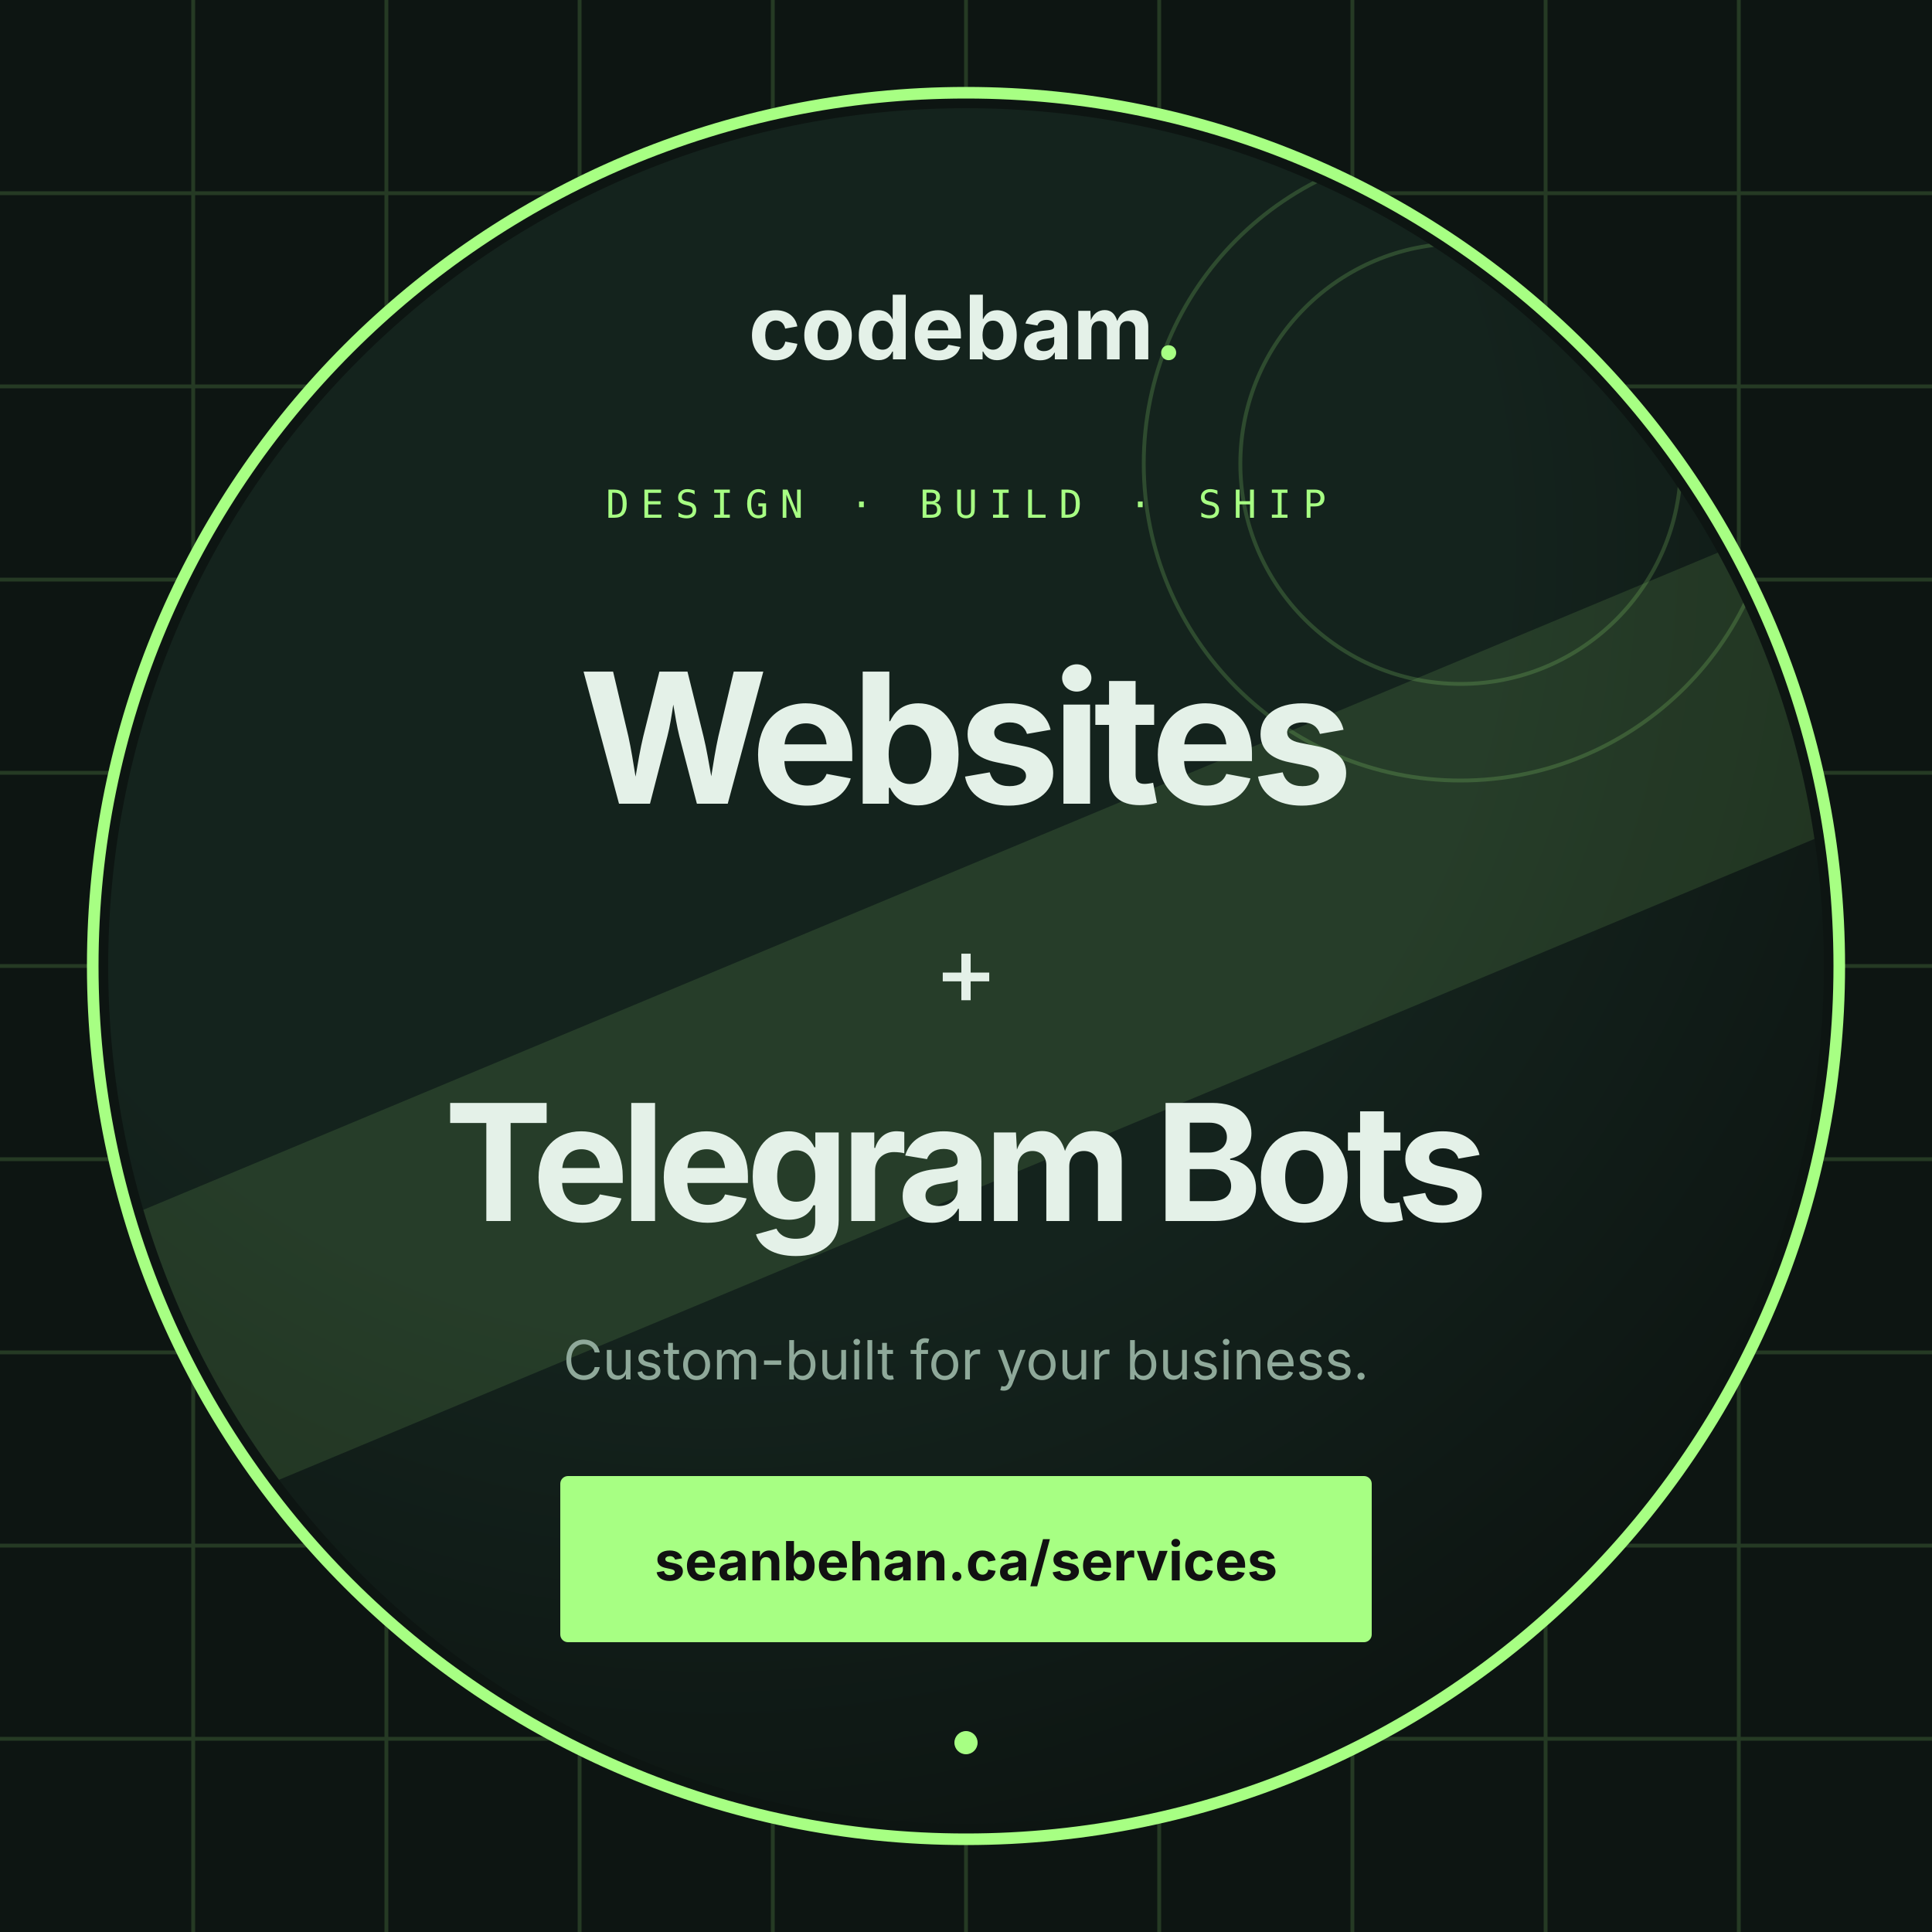
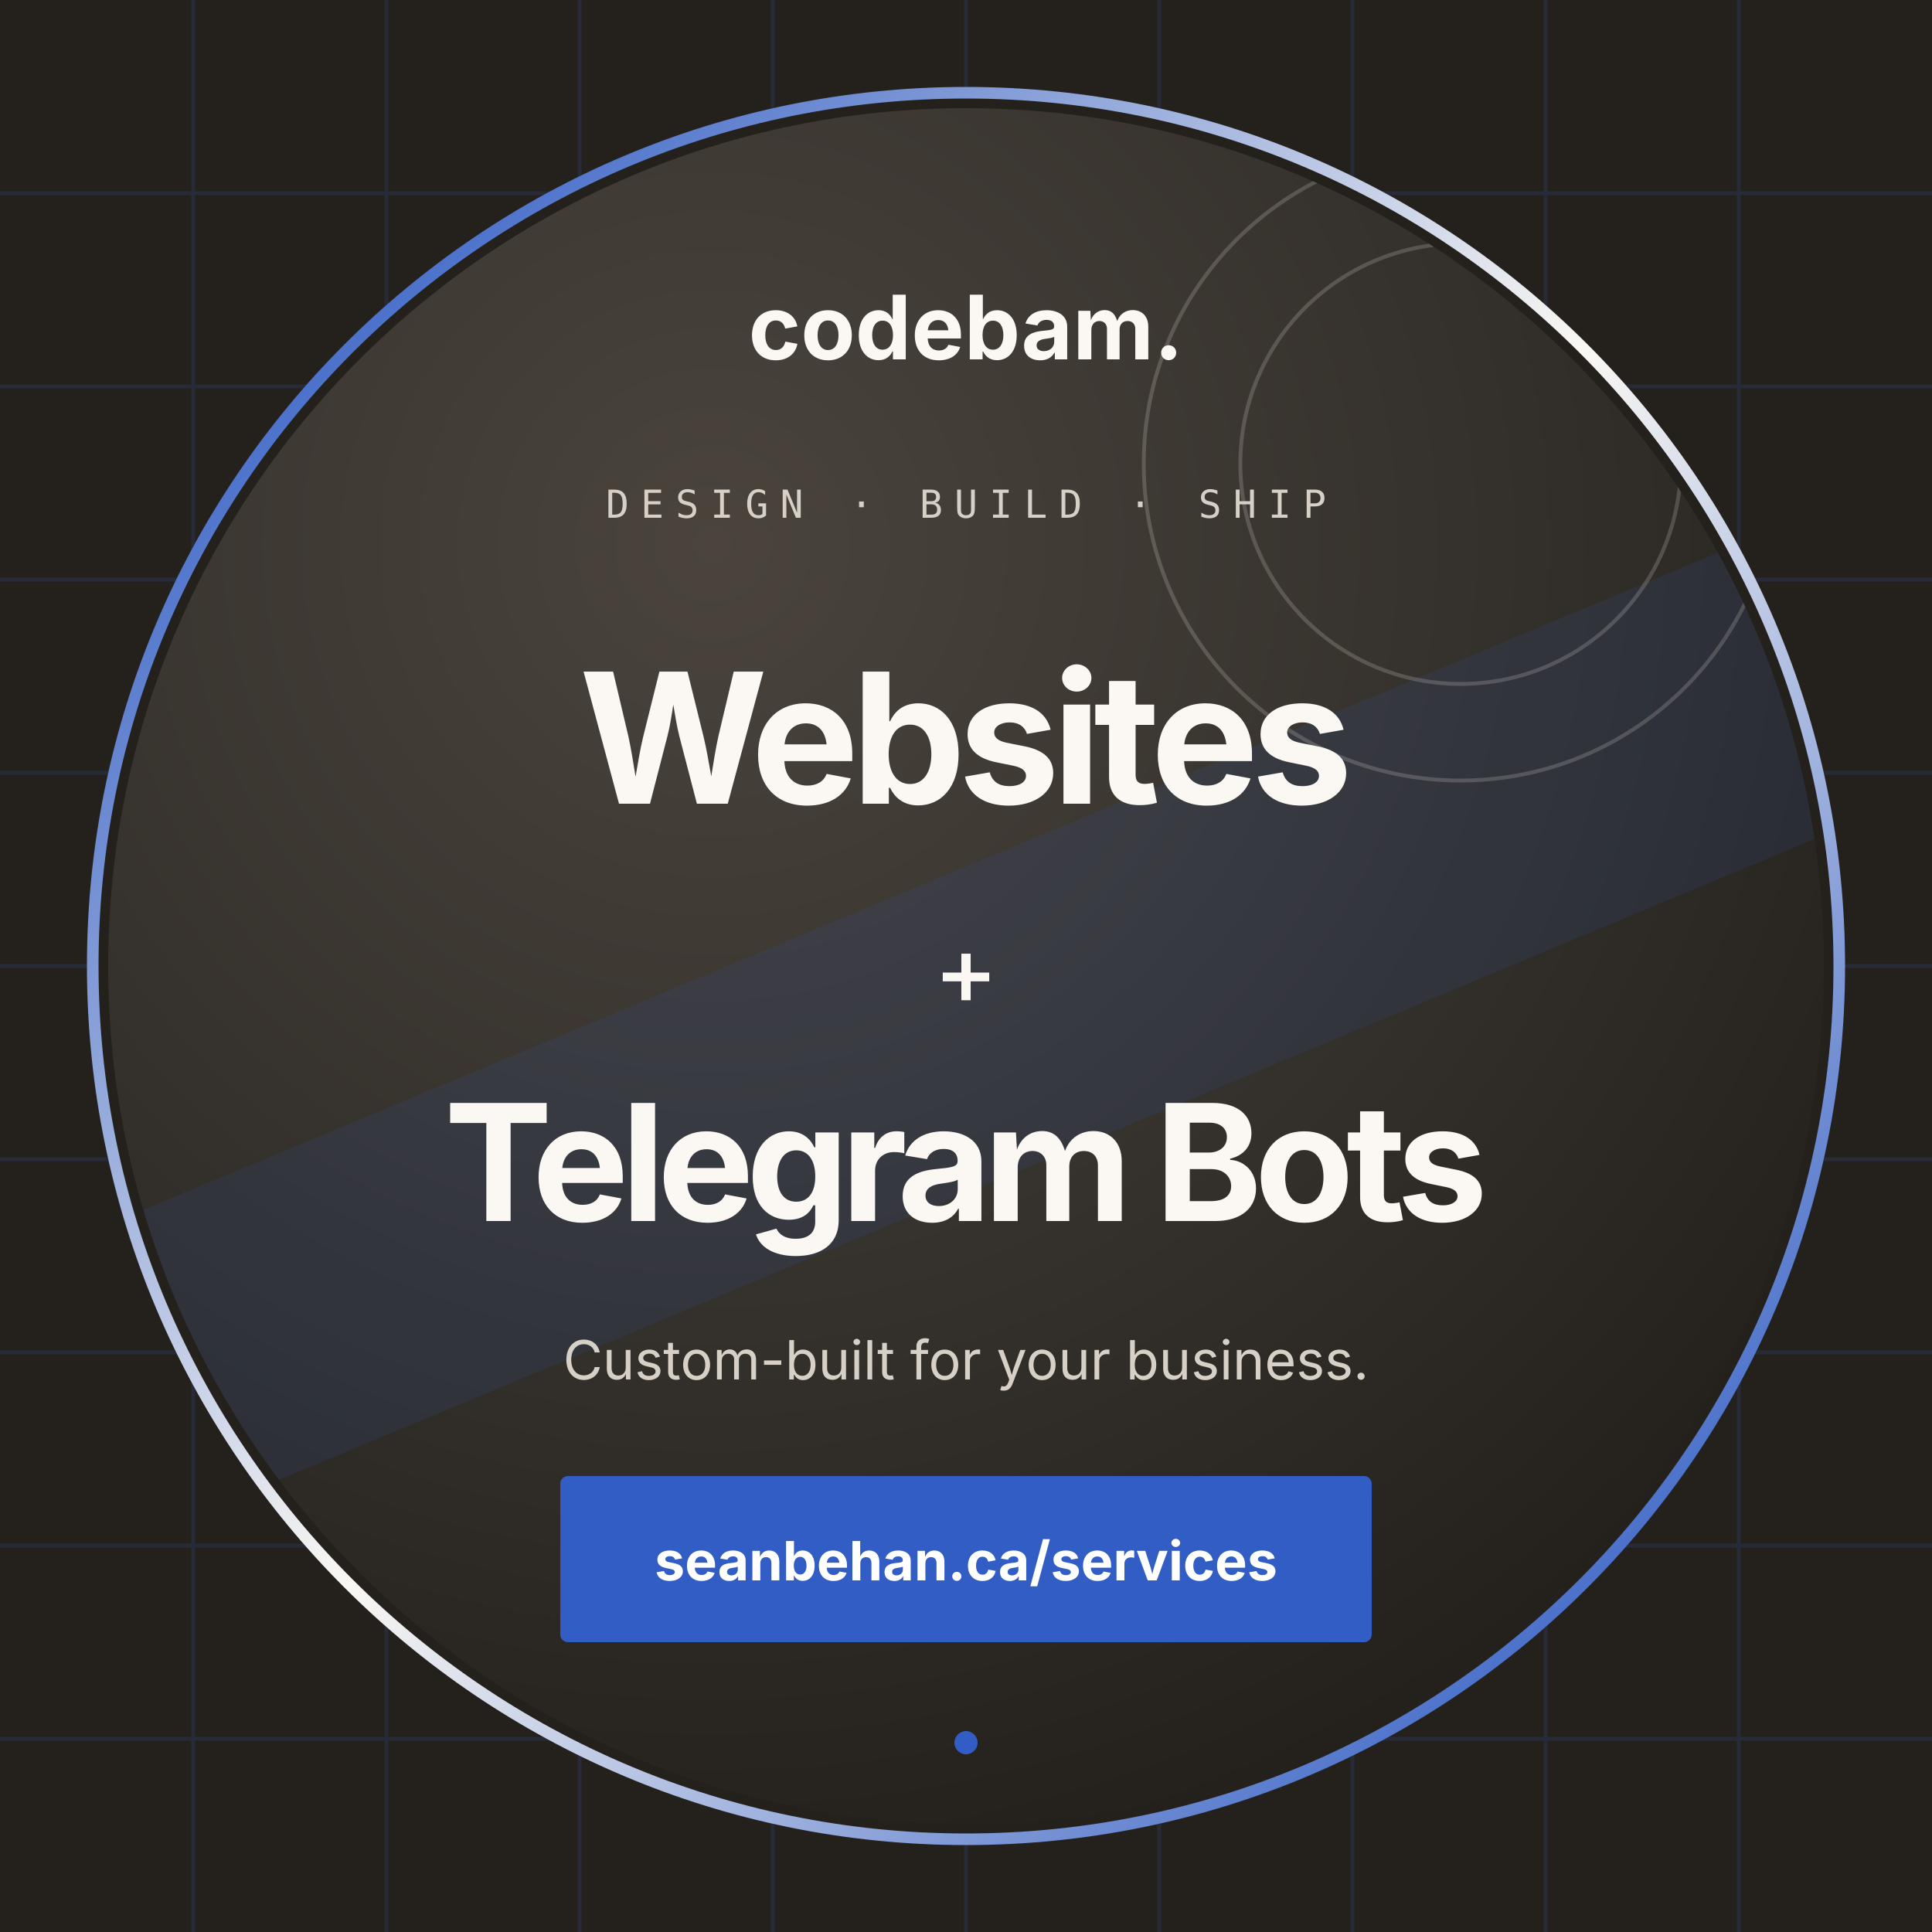
<svg xmlns="http://www.w3.org/2000/svg" width="500" height="500" viewBox="0 0 500 500" role="img" aria-labelledby="title desc">
  <defs>
    <radialGradient id="field" cx="35%" cy="25%" r="80%">
-       <stop offset="0" stop-color="#14231d" />
-       <stop offset="0.58" stop-color="#14231d" />
-       <stop offset="1" stop-color="#0d1512" />
+       <stop offset="0" stop-color="#4a443d" />
+       <stop offset="0.58" stop-color="#34302b" />
+       <stop offset="1" stop-color="#24211d" />
    </radialGradient>
    <linearGradient id="ring" x1="65" y1="65" x2="435" y2="435" gradientUnits="userSpaceOnUse">
-       <stop stop-color="#a7ff83" />
-       <stop offset="0.5" stop-color="#a7ff83" />
-       <stop offset="1" stop-color="#a7ff83" />
+       <stop stop-color="#315dc5" />
+       <stop offset="0.5" stop-color="#fbf8f3" />
+       <stop offset="1" stop-color="#315dc5" />
    </linearGradient>
    <clipPath id="circle">
      <circle cx="250" cy="250" r="222" />
    </clipPath>
  </defs>
-   <rect width="500" height="500" fill="#0d1512" />
-   <g opacity="0.16" stroke="#a7ff83" stroke-width="1">
+   <rect width="500" height="500" fill="#24211d" />
+   <g opacity="0.16" stroke="#315dc5" stroke-width="1">
    <path d="M0 50h500M0 100h500M0 150h500M0 200h500M0 250h500M0 300h500M0 350h500M0 400h500M0 450h500" />
    <path d="M50 0v500M100 0v500M150 0v500M200 0v500M250 0v500M300 0v500M350 0v500M400 0v500M450 0v500" />
  </g>
-   <circle cx="250" cy="250" r="226" fill="#0d1512" stroke="url(#ring)" stroke-width="3" />
+   <circle cx="250" cy="250" r="226" fill="#24211d" stroke="url(#ring)" stroke-width="3" />
  <g clip-path="url(#circle)">
    <circle cx="250" cy="250" r="222" fill="url(#field)" />
-     <path d="M14 365 486 168" stroke="#a7ff83" stroke-opacity="0.12" stroke-width="78" />
-     <circle cx="378" cy="120" r="82" fill="none" stroke="#a7ff83" stroke-opacity="0.18" stroke-width="1" />
-     <circle cx="378" cy="120" r="57" fill="none" stroke="#a7ff83" stroke-opacity="0.18" stroke-width="1" />
+     <path d="M14 365 486 168" stroke="#315dc5" stroke-opacity="0.12" stroke-width="78" />
+     <circle cx="378" cy="120" r="82" fill="none" stroke="#fbf8f3" stroke-opacity="0.18" stroke-width="1" />
+     <circle cx="378" cy="120" r="57" fill="none" stroke="#fbf8f3" stroke-opacity="0.18" stroke-width="1" />
  </g>
-   <g fill="#e4f1e8" font-family="Inter, Arial, sans-serif" text-anchor="middle">
-     <text x="250" y="93" font-size="23" font-weight="700">codebam<tspan fill="#a7ff83">.</tspan>
+   <g fill="#fbf8f3" font-family="Inter, Arial, sans-serif" text-anchor="middle">
+     <text x="250" y="93" font-size="23" font-weight="700">codebam<tspan fill="#fbf8f3">.</tspan>
    </text>
-     <text x="250" y="134" fill="#a7ff83" font-family="monospace" font-size="10" letter-spacing="3">DESIGN  ·  BUILD  ·  SHIP</text>
+     <text x="250" y="134" fill="#d7d0c7" font-family="monospace" font-size="10" letter-spacing="3">DESIGN  ·  BUILD  ·  SHIP</text>
    <text x="250" y="208" font-size="47" font-weight="750" letter-spacing="-2">Websites</text>
    <text x="250" y="260" font-size="25" font-weight="500">+</text>
    <text x="250" y="316" font-size="42" font-weight="750" letter-spacing="-2">Telegram Bots</text>
-     <text x="250" y="357" fill="#8fa99a" font-size="14">Custom-built for your business.</text>
+     <text x="250" y="357" fill="#d7d0c7" font-size="14">Custom-built for your business.</text>
  </g>
  <g transform="translate(145 382)">
-     <rect width="210" height="43" rx="2" fill="#a7ff83" />
-     <text x="105" y="27" fill="#111111" font-family="Inter, Arial, sans-serif" font-size="14" font-weight="700" text-anchor="middle">seanbehan.ca/services</text>
+     <rect width="210" height="43" rx="2" fill="#315dc5" />
+     <text x="105" y="27" fill="#ffffff" font-family="Inter, Arial, sans-serif" font-size="14" font-weight="700" text-anchor="middle">seanbehan.ca/services</text>
  </g>
-   <circle cx="250" cy="451" r="3" fill="#a7ff83" />
+   <circle cx="250" cy="451" r="3" fill="#315dc5" />
</svg>
